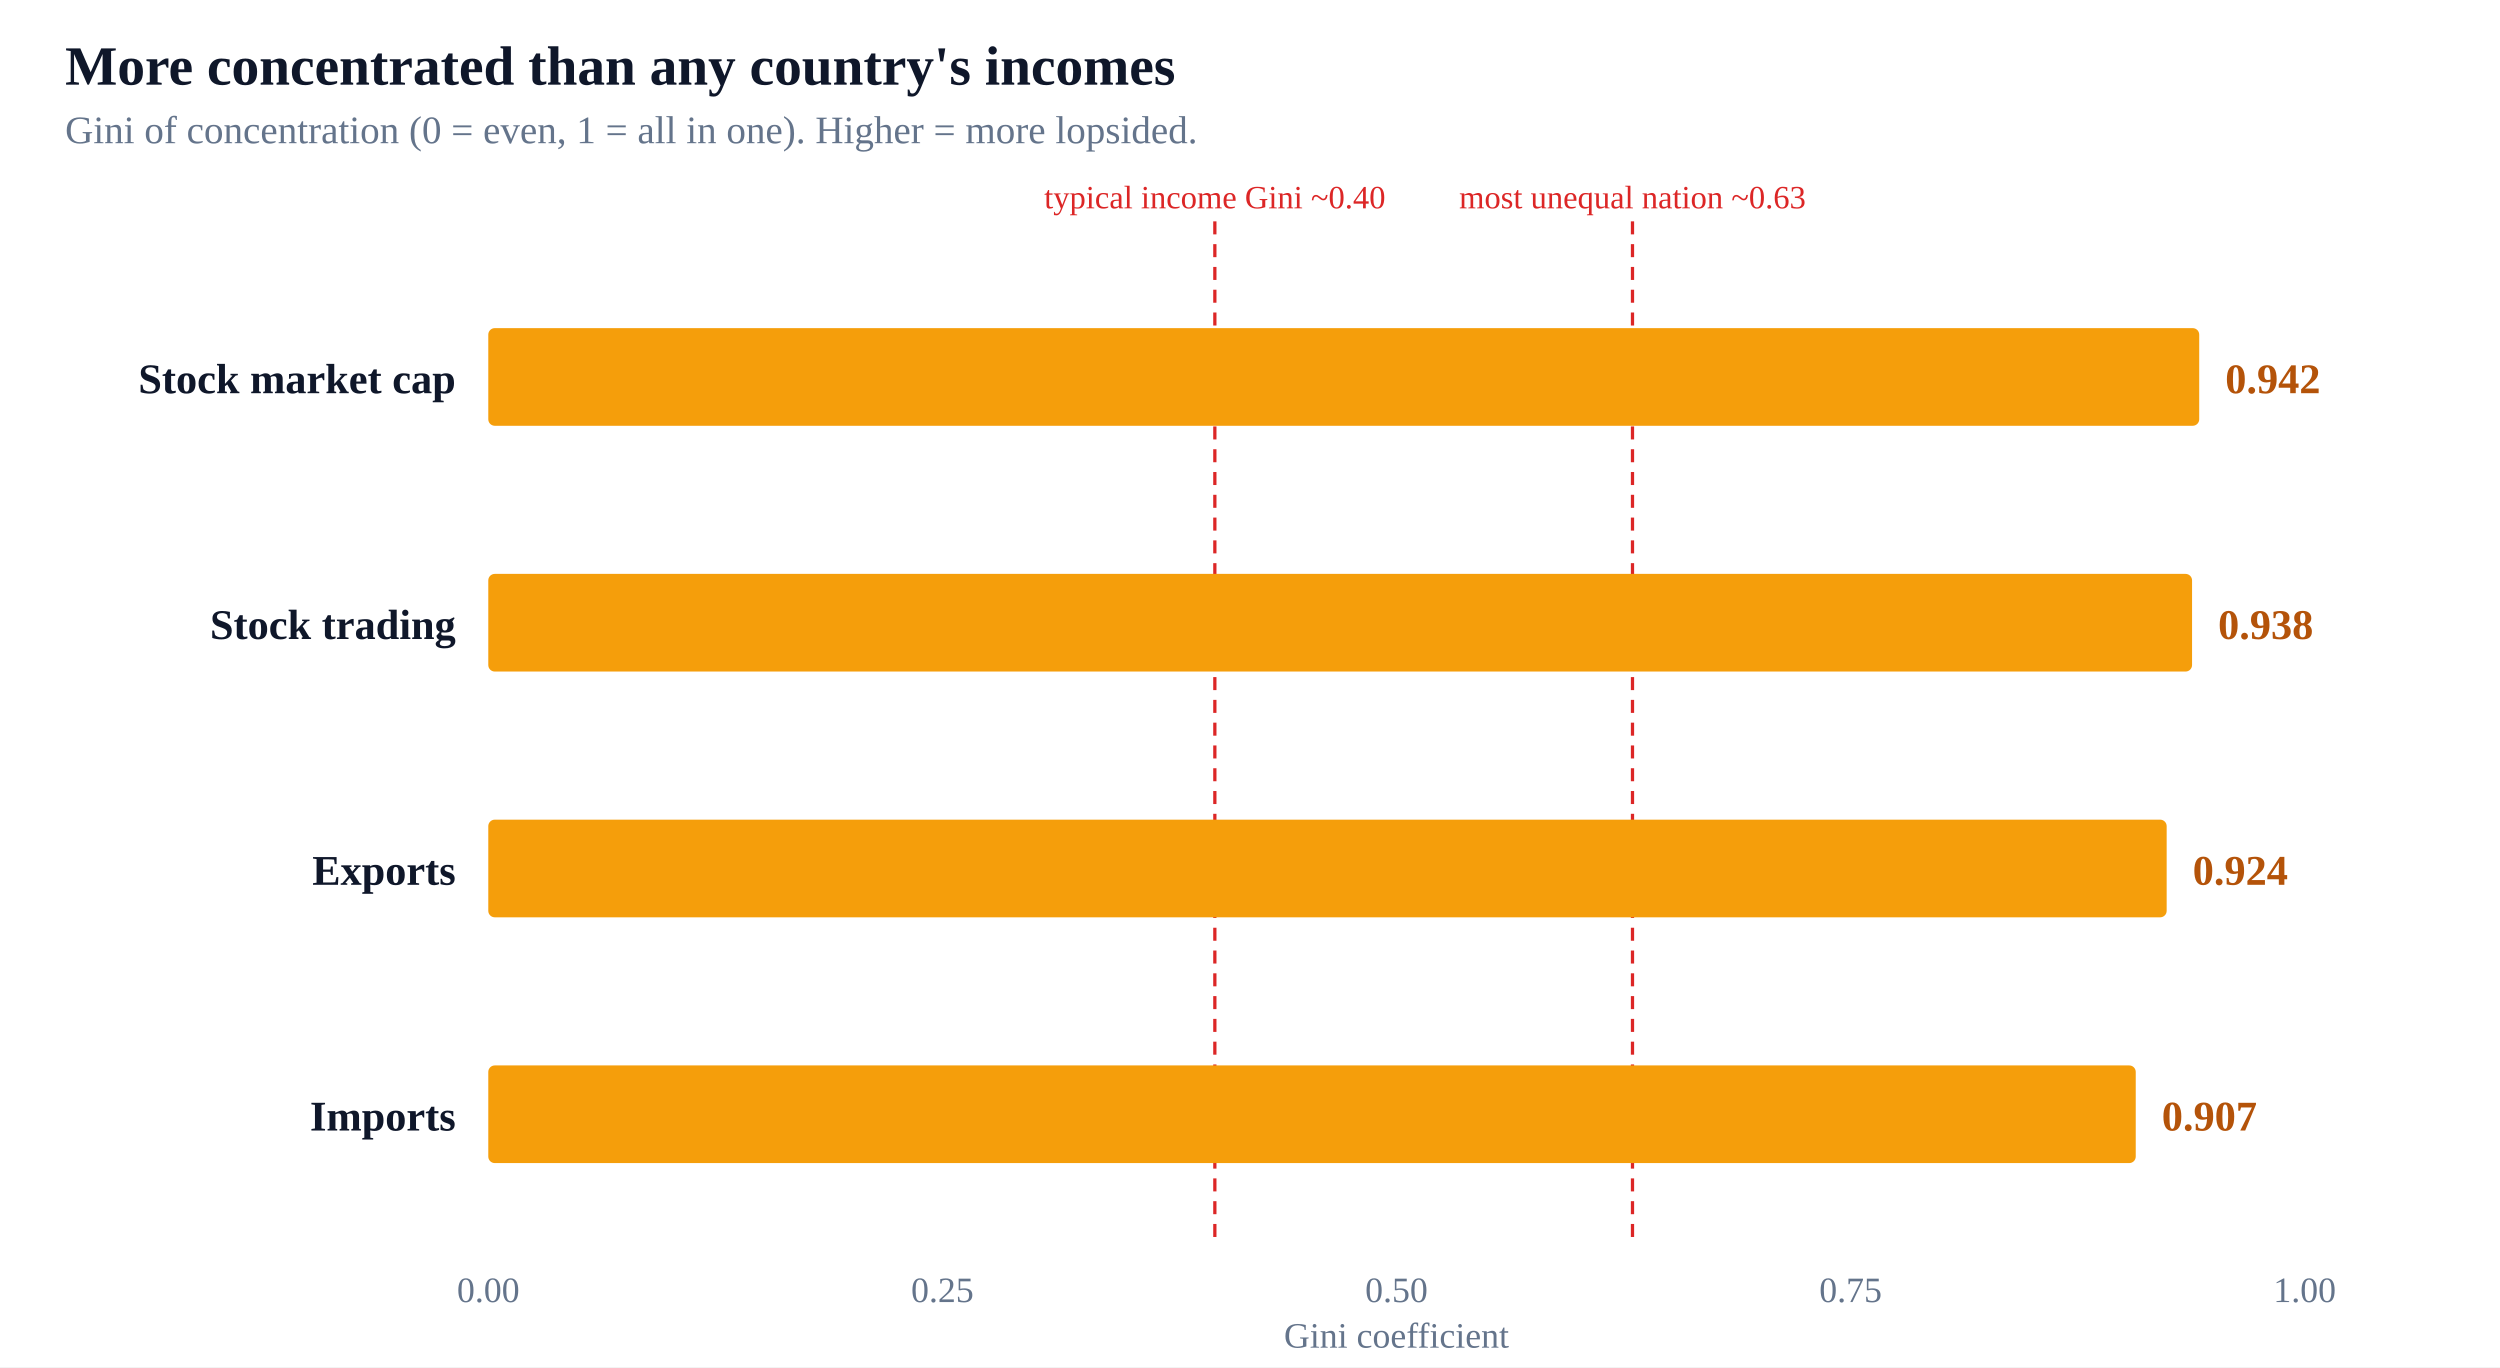
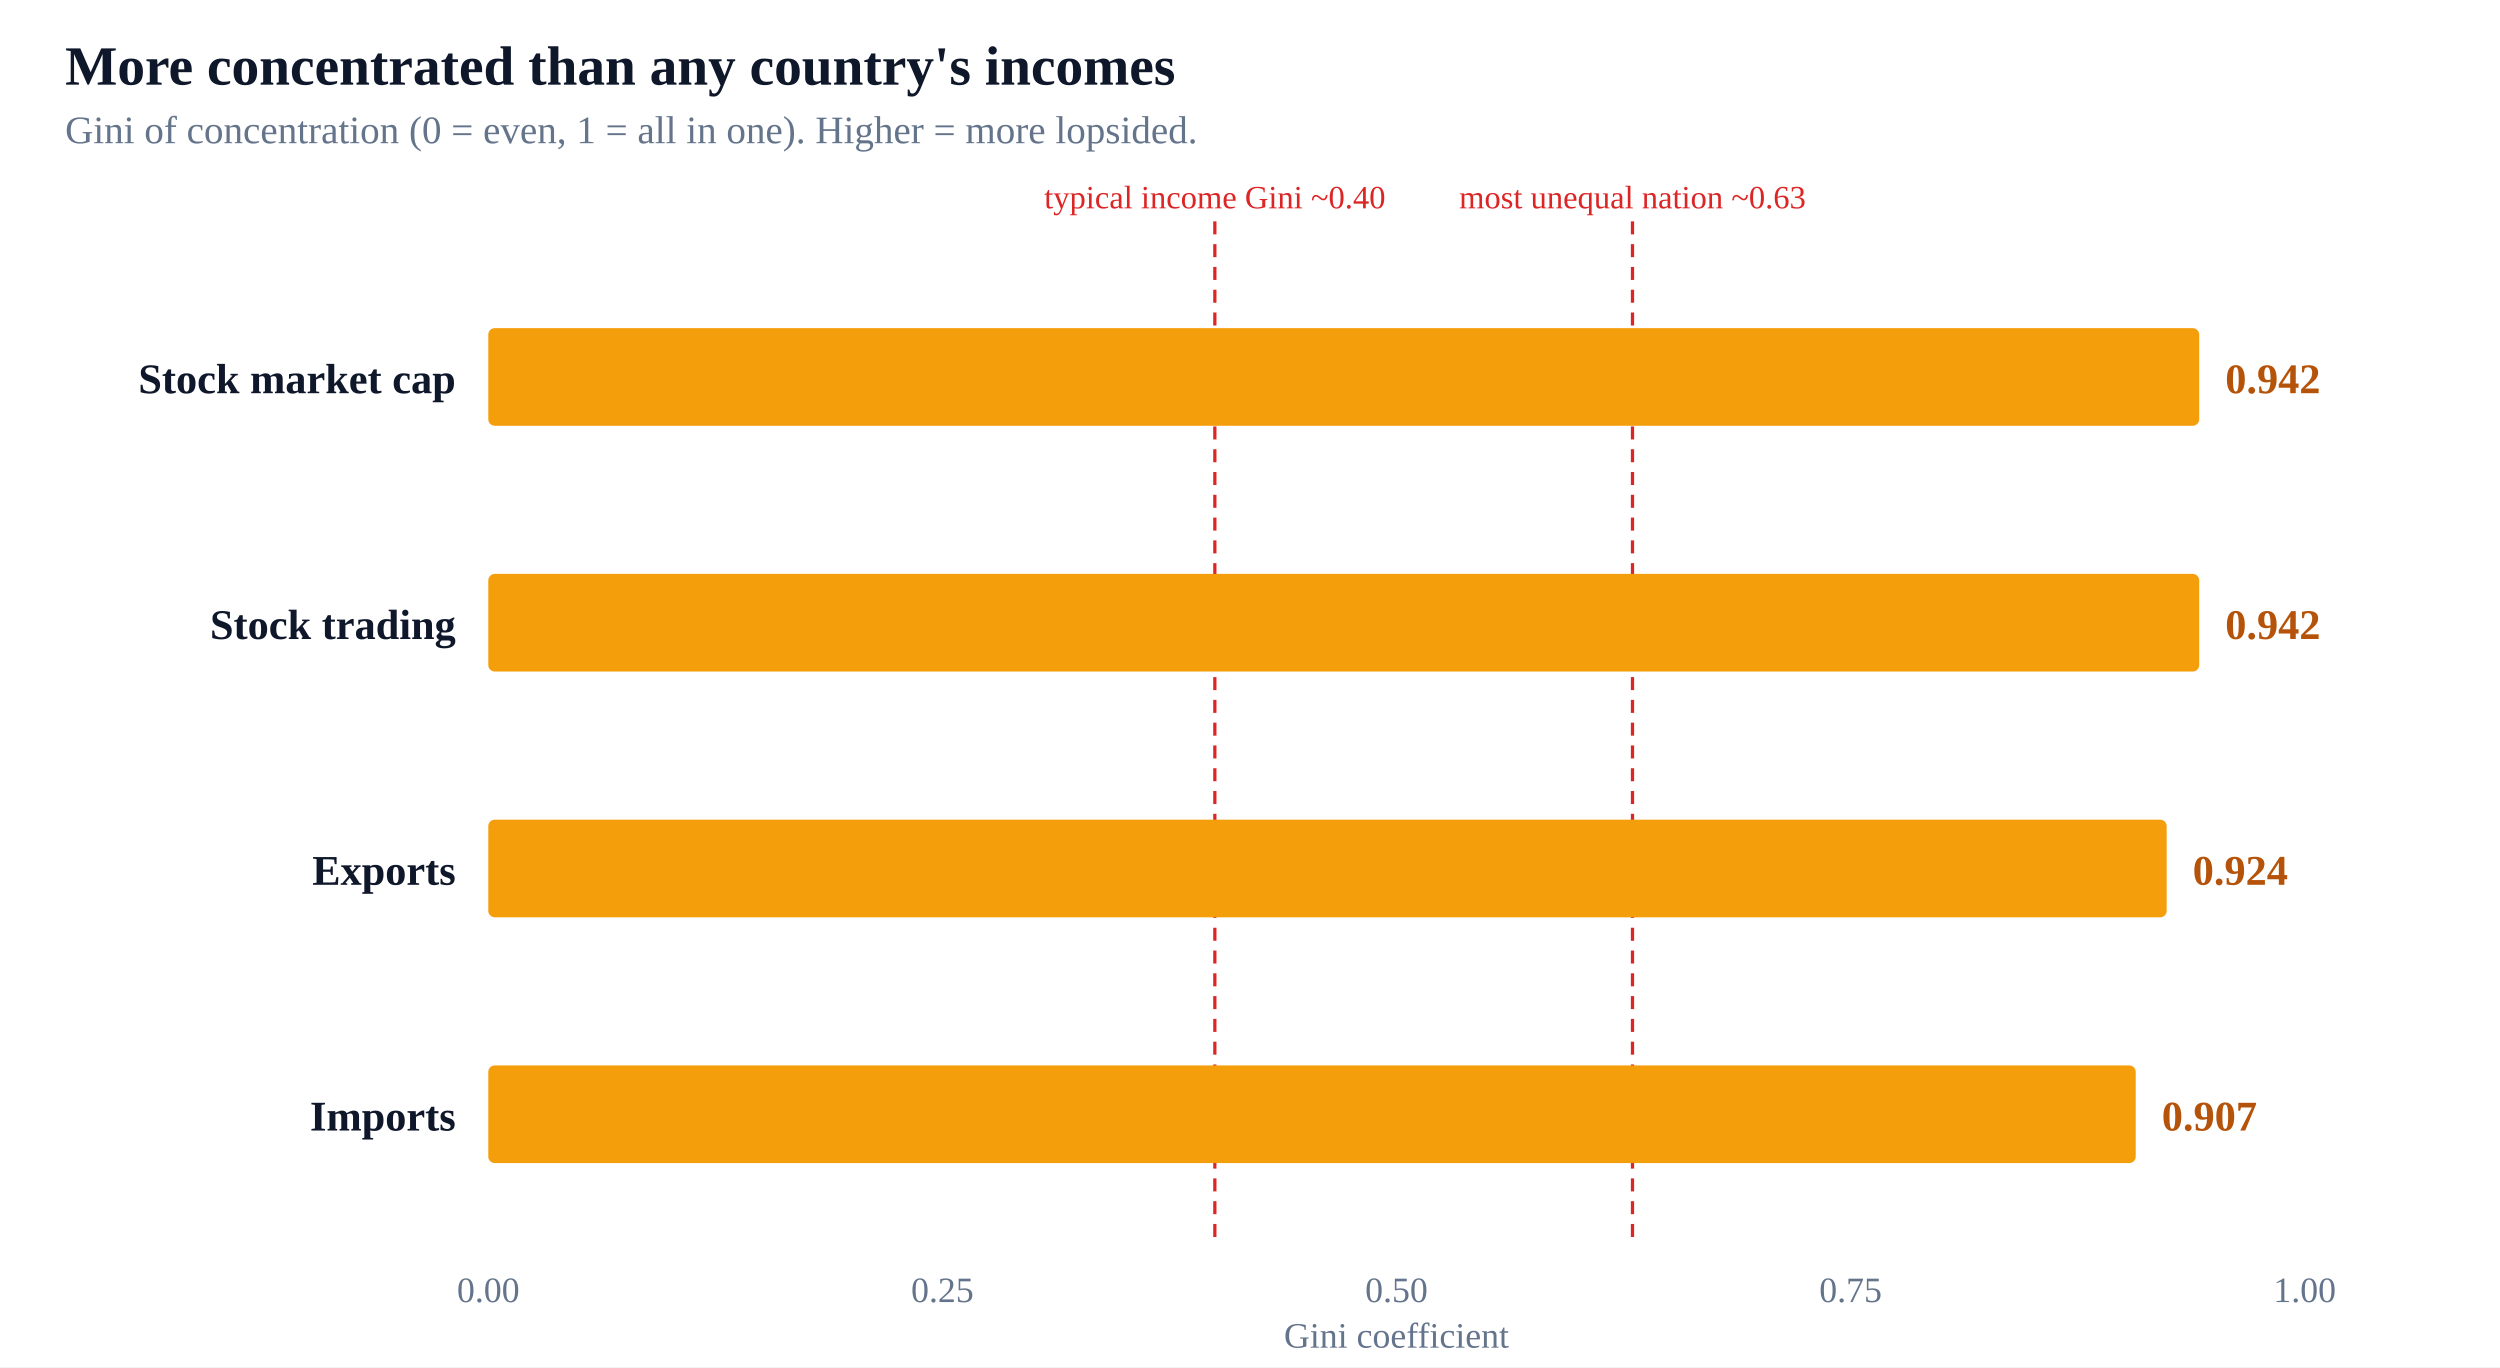
<svg xmlns="http://www.w3.org/2000/svg" viewBox="0 0 768 420" font-family="Georgia,'Times New Roman',serif" role="img" aria-label="Gini concentration of Korea's market and trade, all above 0.9, versus income Gini reference lines">
  <rect width="768" height="420" fill="#ffffff" />
  <text x="20" y="26" font-size="17" font-weight="700" fill="#0f172a">More concentrated than any country's incomes</text>
  <text x="20" y="44" font-size="12" fill="#64748b">Gini of concentration (0 = even, 1 = all in one). Higher = more lopsided.</text>
  <line x1="373.2" y1="68" x2="373.2" y2="380" stroke="#dc2626" stroke-dasharray="4 3" />
  <text x="373.2" y="64" text-anchor="middle" font-size="10" fill="#dc2626">typical income Gini ~0.40</text>
  <line x1="501.5" y1="68" x2="501.5" y2="380" stroke="#dc2626" stroke-dasharray="4 3" />
  <text x="501.5" y="64" text-anchor="middle" font-size="10" fill="#dc2626">most unequal nation ~0.63</text>
  <rect x="150" y="100.8" width="525.6" height="30" fill="#f59e0b" rx="2" />
  <text x="140" y="120.8" text-anchor="end" font-size="13" font-weight="700" fill="#0f172a">Stock market cap</text>
  <text x="683.6" y="120.8" font-size="13" font-weight="700" fill="#b45309">0.942</text>
-   <rect x="150" y="176.3" width="523.4" height="30" fill="#f59e0b" rx="2" />
+   <rect x="150" y="176.3" width="525.6" height="30" fill="#f59e0b" rx="2" />
  <text x="140" y="196.3" text-anchor="end" font-size="13" font-weight="700" fill="#0f172a">Stock trading</text>
-   <text x="681.4" y="196.3" font-size="13" font-weight="700" fill="#b45309">0.938</text>
+   <text x="683.6" y="196.3" font-size="13" font-weight="700" fill="#b45309">0.942</text>
  <rect x="150" y="251.8" width="515.6" height="30" fill="#f59e0b" rx="2" />
  <text x="140" y="271.8" text-anchor="end" font-size="13" font-weight="700" fill="#0f172a">Exports</text>
  <text x="673.6" y="271.8" font-size="13" font-weight="700" fill="#b45309">0.924</text>
  <rect x="150" y="327.3" width="506.1" height="30" fill="#f59e0b" rx="2" />
  <text x="140" y="347.3" text-anchor="end" font-size="13" font-weight="700" fill="#0f172a">Imports</text>
  <text x="664.1" y="347.3" font-size="13" font-weight="700" fill="#b45309">0.907</text>
  <text x="150.0" y="400" text-anchor="middle" font-size="11" fill="#64748b">0.00</text>
  <text x="289.5" y="400" text-anchor="middle" font-size="11" fill="#64748b">0.25</text>
  <text x="429.0" y="400" text-anchor="middle" font-size="11" fill="#64748b">0.50</text>
  <text x="568.5" y="400" text-anchor="middle" font-size="11" fill="#64748b">0.75</text>
  <text x="708.0" y="400" text-anchor="middle" font-size="11" fill="#64748b">1.00</text>
  <text x="429" y="414" text-anchor="middle" font-size="11" fill="#64748b">Gini coefficient</text>
</svg>
